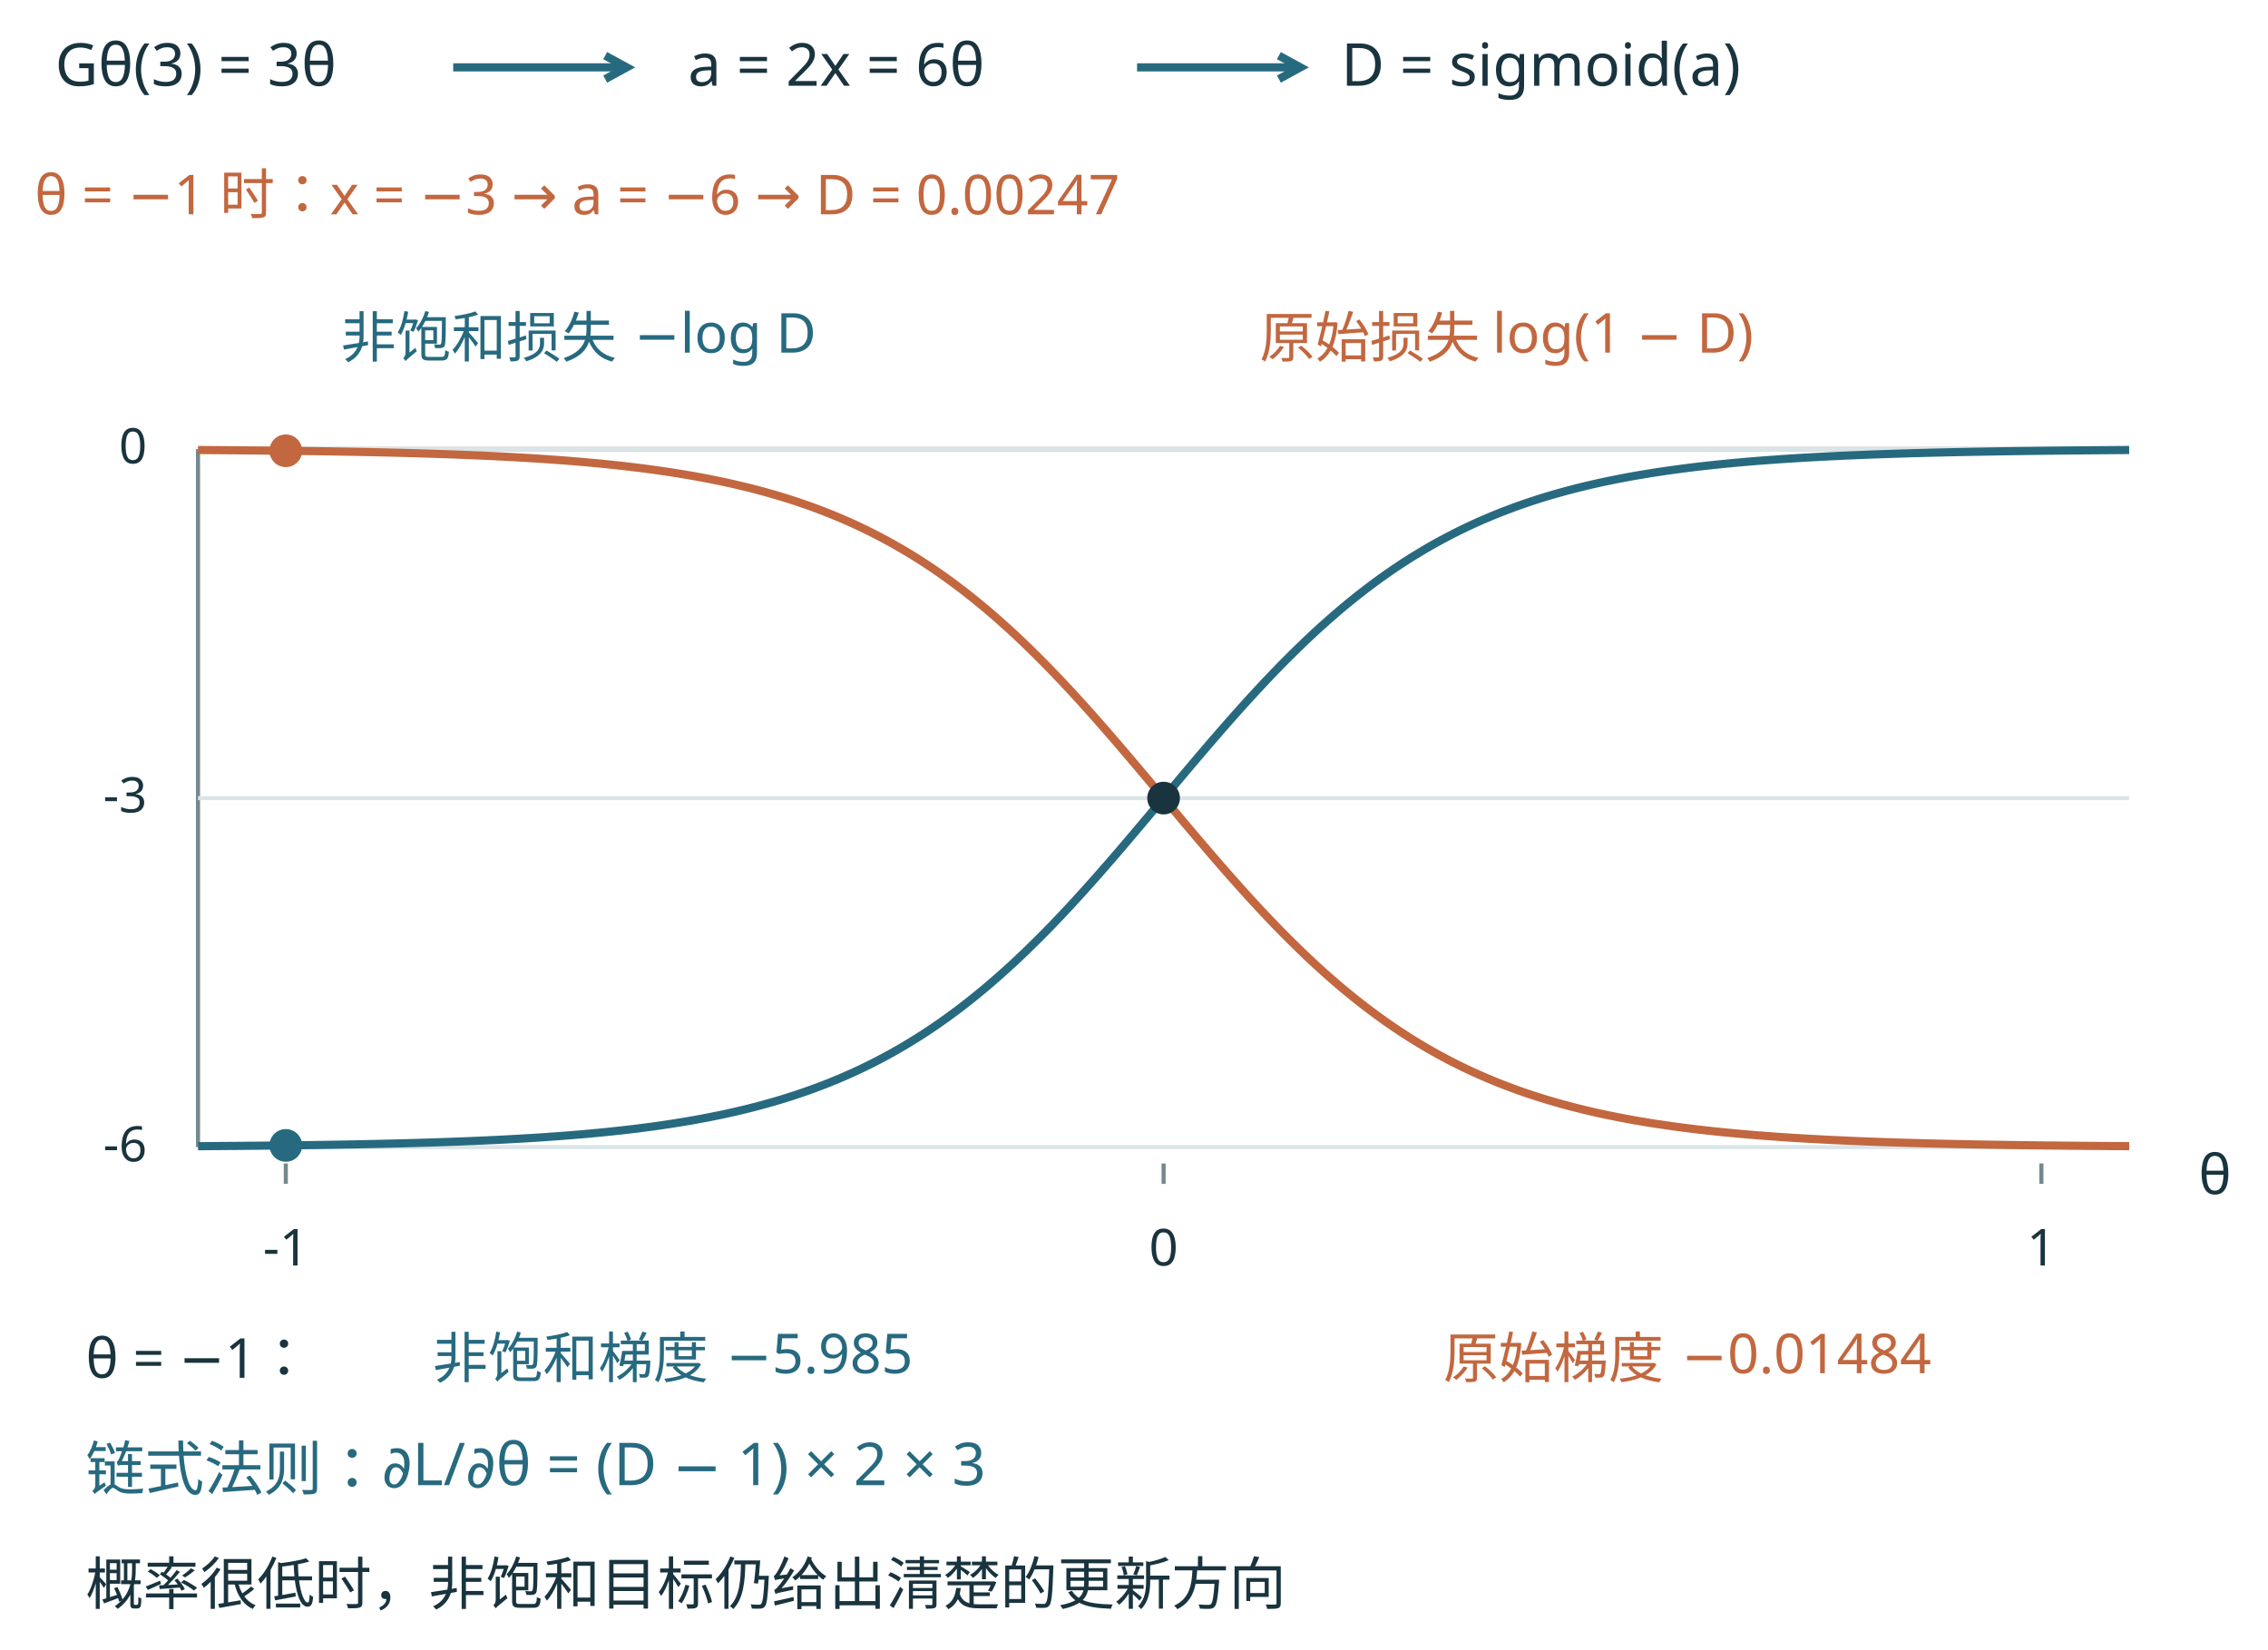
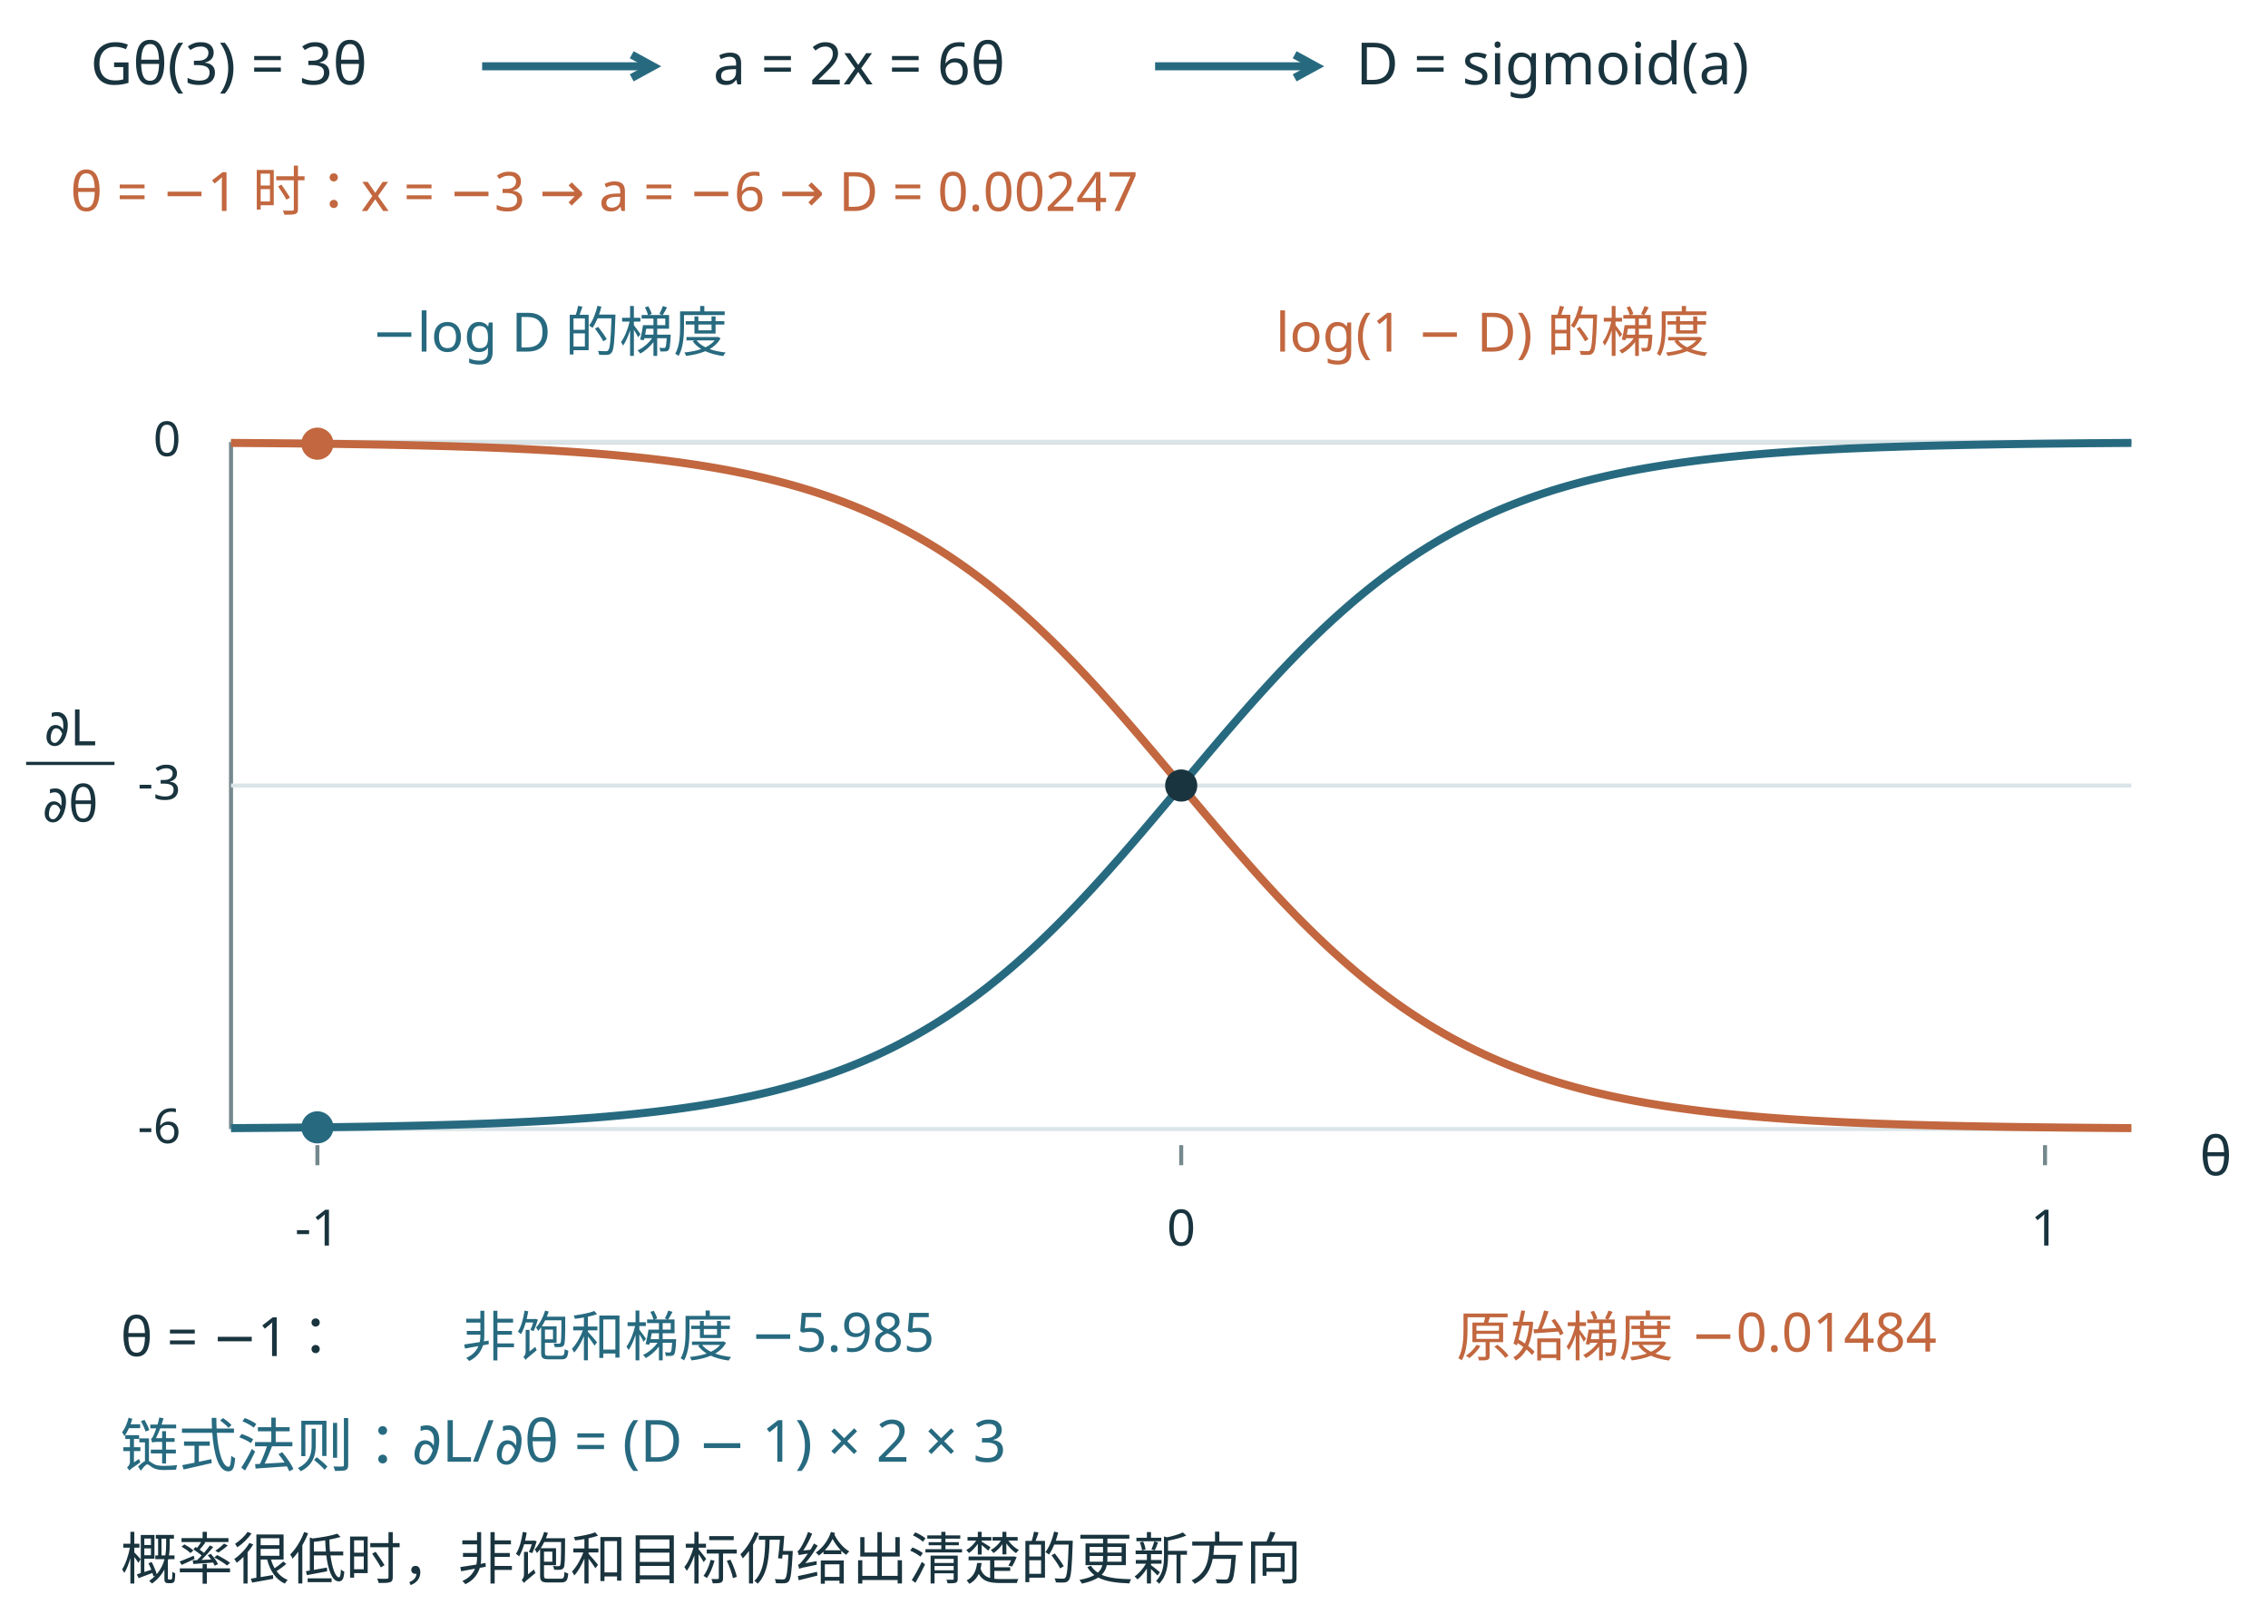
- <svg xmlns="http://www.w3.org/2000/svg" width="1111" height="808" viewBox="53 80 1111 808" role="img">
+ <svg xmlns="http://www.w3.org/2000/svg" width="1129" height="808" viewBox="35 80 1129 808" role="img">
  <rect x="53" y="80" width="1111" height="808" fill="#ffffff" />
  <rect width="1280" height="940" fill="white" />
  <g font-family="Microsoft YaHei, sans-serif">
    <text x="80" y="122" font-size="29" fill="#19343e" text-anchor="start">Gθ(3) = 3θ</text>
    <line x1="275" y1="113" x2="360" y2="113" stroke="#276a80" stroke-width="4" />
    <path d="M349.47,118.75 L360.00,113.00 L349.47,107.25" fill="none" stroke="#276a80" stroke-width="4" />
    <text x="390" y="122" font-size="29" fill="#19343e" text-anchor="start">a = 2x = 6θ</text>
    <line x1="610" y1="113" x2="690" y2="113" stroke="#276a80" stroke-width="4" />
    <path d="M679.47,118.75 L690.00,113.00 L679.47,107.25" fill="none" stroke="#276a80" stroke-width="4" />
    <text x="710" y="122" font-size="29" fill="#19343e" text-anchor="start">D = sigmoid(a)</text>
    <text x="70" y="185" font-size="27" fill="#c2673f" text-anchor="start">θ = −1 时：x = −3 → a = −6 → D = 0.00247</text>
    <line x1="150" y1="300" x2="1096" y2="300" stroke="#74888d" stroke-width="2" />
    <line x1="150" y1="300" x2="150" y2="642" stroke="#74888d" stroke-width="2" />
    <line x1="150" y1="642" x2="1096" y2="642" stroke="#dbe5e8" stroke-width="2" />
    <text x="125" y="649" font-size="24" fill="#19343e" text-anchor="end">-6</text>
    <line x1="150" y1="471" x2="1096" y2="471" stroke="#dbe5e8" stroke-width="2" />
    <text x="125" y="478" font-size="24" fill="#19343e" text-anchor="end">-3</text>
    <line x1="150" y1="300" x2="1096" y2="300" stroke="#dbe5e8" stroke-width="2" />
    <text x="125" y="307" font-size="24" fill="#19343e" text-anchor="end">0</text>
    <path d="M150.00,641.54 L152.37,641.52 L154.73,641.50 L157.09,641.49 L159.46,641.47 L161.83,641.45 L164.19,641.43 L166.56,641.41 L168.92,641.40 L171.29,641.38 L173.65,641.35 L176.01,641.33 L178.38,641.31 L180.74,641.29 L183.11,641.26 L185.48,641.24 L187.84,641.21 L190.20,641.19 L192.57,641.16 L194.94,641.13 L197.30,641.10 L199.67,641.07 L202.03,641.04 L204.40,641.01 L206.76,640.98 L209.12,640.94 L211.49,640.91 L213.86,640.87 L216.22,640.83 L218.58,640.79 L220.95,640.75 L223.31,640.71 L225.68,640.67 L228.05,640.62 L230.41,640.58 L232.78,640.53 L235.14,640.48 L237.50,640.43 L239.87,640.38 L242.24,640.32 L244.60,640.27 L246.97,640.21 L249.33,640.15 L251.70,640.09 L254.06,640.02 L256.43,639.96 L258.79,639.89 L261.15,639.82 L263.52,639.75 L265.89,639.67 L268.25,639.59 L270.62,639.51 L272.98,639.43 L275.35,639.35 L277.71,639.26 L280.07,639.17 L282.44,639.07 L284.81,638.97 L287.17,638.87 L289.53,638.77 L291.90,638.66 L294.26,638.55 L296.63,638.44 L299.00,638.32 L301.36,638.20 L303.73,638.07 L306.09,637.94 L308.46,637.81 L310.82,637.67 L313.19,637.52 L315.55,637.38 L317.92,637.22 L320.28,637.07 L322.64,636.90 L325.01,636.73 L327.38,636.56 L329.74,636.38 L332.11,636.20 L334.47,636.00 L336.84,635.81 L339.20,635.60 L341.56,635.39 L343.93,635.17 L346.30,634.95 L348.66,634.72 L351.02,634.48 L353.39,634.23 L355.75,633.98 L358.12,633.72 L360.49,633.45 L362.85,633.17 L365.22,632.88 L367.58,632.58 L369.95,632.27 L372.31,631.96 L374.68,631.63 L377.04,631.29 L379.41,630.94 L381.77,630.59 L384.14,630.22 L386.50,629.83 L388.87,629.44 L391.23,629.04 L393.60,628.62 L395.96,628.19 L398.33,627.74 L400.69,627.29 L403.06,626.81 L405.42,626.33 L407.79,625.83 L410.15,625.31 L412.52,624.78 L414.88,624.23 L417.25,623.67 L419.61,623.09 L421.98,622.49 L424.34,621.87 L426.71,621.24 L429.07,620.58 L431.44,619.91 L433.80,619.22 L436.17,618.51 L438.53,617.78 L440.90,617.02 L443.26,616.25 L445.63,615.45 L447.99,614.63 L450.36,613.79 L452.72,612.92 L455.09,612.03 L457.45,611.12 L459.81,610.18 L462.18,609.21 L464.55,608.22 L466.91,607.20 L469.28,606.16 L471.64,605.09 L474.01,603.99 L476.37,602.86 L478.74,601.70 L481.10,600.51 L483.47,599.29 L485.83,598.04 L488.20,596.76 L490.56,595.45 L492.93,594.11 L495.29,592.73 L497.66,591.32 L500.02,589.88 L502.39,588.41 L504.75,586.90 L507.12,585.36 L509.48,583.78 L511.85,582.17 L514.21,580.52 L516.58,578.84 L518.94,577.12 L521.31,575.37 L523.67,573.58 L526.04,571.76 L528.40,569.90 L530.77,568.00 L533.13,566.07 L535.50,564.11 L537.86,562.10 L540.23,560.06 L542.59,557.99 L544.96,555.88 L547.32,553.74 L549.69,551.56 L552.05,549.35 L554.42,547.10 L556.78,544.82 L559.14,542.51 L561.51,540.17 L563.88,537.79 L566.24,535.39 L568.61,532.95 L570.97,530.48 L573.34,527.99 L575.70,525.47 L578.07,522.92 L580.43,520.34 L582.80,517.75 L585.16,515.12 L587.53,512.48 L589.89,509.81 L592.26,507.13 L594.62,504.42 L596.99,501.70 L599.35,498.96 L601.72,496.21 L604.08,493.44 L606.45,490.66 L608.81,487.87 L611.17,485.08 L613.54,482.27 L615.90,479.46 L618.27,476.64 L620.63,473.82 L623.00,471.00 L625.37,468.18 L627.73,465.36 L630.10,462.54 L632.46,459.73 L634.83,456.92 L637.19,454.13 L639.56,451.34 L641.92,448.56 L644.29,445.79 L646.65,443.04 L649.02,440.30 L651.38,437.58 L653.75,434.87 L656.11,432.19 L658.48,429.52 L660.84,426.88 L663.21,424.25 L665.57,421.66 L667.94,419.08 L670.30,416.53 L672.66,414.01 L675.03,411.52 L677.40,409.05 L679.76,406.61 L682.12,404.21 L684.49,401.83 L686.86,399.49 L689.22,397.18 L691.59,394.90 L693.95,392.65 L696.32,390.44 L698.68,388.26 L701.05,386.12 L703.41,384.01 L705.78,381.94 L708.14,379.90 L710.50,377.89 L712.87,375.93 L715.24,374.00 L717.60,372.10 L719.97,370.24 L722.33,368.42 L724.70,366.63 L727.06,364.88 L729.43,363.16 L731.79,361.48 L734.15,359.83 L736.52,358.22 L738.89,356.64 L741.25,355.10 L743.62,353.59 L745.98,352.12 L748.35,350.68 L750.71,349.27 L753.08,347.89 L755.44,346.55 L757.81,345.24 L760.17,343.96 L762.54,342.71 L764.90,341.49 L767.27,340.30 L769.63,339.14 L772.00,338.01 L774.36,336.91 L776.73,335.84 L779.09,334.80 L781.46,333.78 L783.82,332.79 L786.19,331.82 L788.55,330.88 L790.92,329.97 L793.28,329.08 L795.64,328.21 L798.01,327.37 L800.38,326.55 L802.74,325.75 L805.11,324.98 L807.47,324.22 L809.84,323.49 L812.20,322.78 L814.57,322.09 L816.93,321.42 L819.30,320.76 L821.66,320.13 L824.03,319.51 L826.39,318.91 L828.76,318.33 L831.12,317.77 L833.49,317.22 L835.85,316.69 L838.22,316.17 L840.58,315.67 L842.95,315.19 L845.31,314.71 L847.68,314.26 L850.04,313.81 L852.41,313.38 L854.77,312.96 L857.13,312.56 L859.50,312.17 L861.87,311.78 L864.23,311.41 L866.60,311.06 L868.96,310.71 L871.33,310.37 L873.69,310.04 L876.06,309.73 L878.42,309.42 L880.79,309.12 L883.15,308.83 L885.52,308.55 L887.88,308.28 L890.25,308.02 L892.61,307.77 L894.98,307.52 L897.34,307.28 L899.71,307.05 L902.07,306.83 L904.44,306.61 L906.80,306.40 L909.17,306.19 L911.53,306.00 L913.90,305.80 L916.26,305.62 L918.62,305.44 L920.99,305.27 L923.36,305.10 L925.72,304.93 L928.09,304.78 L930.45,304.62 L932.82,304.48 L935.18,304.33 L937.55,304.19 L939.91,304.06 L942.28,303.93 L944.64,303.80 L947.01,303.68 L949.37,303.56 L951.74,303.45 L954.10,303.34 L956.47,303.23 L958.83,303.13 L961.20,303.03 L963.56,302.93 L965.93,302.83 L968.29,302.74 L970.66,302.65 L973.02,302.57 L975.39,302.49 L977.75,302.41 L980.12,302.33 L982.48,302.25 L984.85,302.18 L987.21,302.11 L989.58,302.04 L991.94,301.98 L994.31,301.91 L996.67,301.85 L999.04,301.79 L1001.40,301.73 L1003.77,301.68 L1006.13,301.62 L1008.50,301.57 L1010.86,301.52 L1013.23,301.47 L1015.59,301.42 L1017.96,301.38 L1020.32,301.33 L1022.69,301.29 L1025.05,301.25 L1027.41,301.21 L1029.78,301.17 L1032.14,301.13 L1034.51,301.09 L1036.88,301.06 L1039.24,301.02 L1041.61,300.99 L1043.97,300.96 L1046.34,300.93 L1048.70,300.90 L1051.07,300.87 L1053.43,300.84 L1055.80,300.81 L1058.16,300.79 L1060.53,300.76 L1062.89,300.74 L1065.26,300.71 L1067.62,300.69 L1069.99,300.67 L1072.35,300.65 L1074.72,300.62 L1077.08,300.60 L1079.45,300.59 L1081.81,300.57 L1084.18,300.55 L1086.54,300.53 L1088.90,300.51 L1091.27,300.50 L1093.64,300.48 L1096.00,300.46" fill="none" stroke="#276a80" stroke-width="4" />
    <path d="M150.00,300.46 L152.37,300.48 L154.73,300.50 L157.09,300.51 L159.46,300.53 L161.83,300.55 L164.19,300.57 L166.56,300.59 L168.92,300.60 L171.29,300.62 L173.65,300.65 L176.01,300.67 L178.38,300.69 L180.74,300.71 L183.11,300.74 L185.48,300.76 L187.84,300.79 L190.20,300.81 L192.57,300.84 L194.94,300.87 L197.30,300.90 L199.67,300.93 L202.03,300.96 L204.40,300.99 L206.76,301.02 L209.12,301.06 L211.49,301.09 L213.86,301.13 L216.22,301.17 L218.58,301.21 L220.95,301.25 L223.31,301.29 L225.68,301.33 L228.05,301.38 L230.41,301.42 L232.78,301.47 L235.14,301.52 L237.50,301.57 L239.87,301.62 L242.24,301.68 L244.60,301.73 L246.97,301.79 L249.33,301.85 L251.70,301.91 L254.06,301.98 L256.43,302.04 L258.79,302.11 L261.15,302.18 L263.52,302.25 L265.89,302.33 L268.25,302.41 L270.62,302.49 L272.98,302.57 L275.35,302.65 L277.71,302.74 L280.07,302.83 L282.44,302.93 L284.81,303.03 L287.17,303.13 L289.53,303.23 L291.90,303.34 L294.26,303.45 L296.63,303.56 L299.00,303.68 L301.36,303.80 L303.73,303.93 L306.09,304.06 L308.46,304.19 L310.82,304.33 L313.19,304.48 L315.55,304.62 L317.92,304.78 L320.28,304.93 L322.64,305.10 L325.01,305.27 L327.38,305.44 L329.74,305.62 L332.11,305.80 L334.47,306.00 L336.84,306.19 L339.20,306.40 L341.56,306.61 L343.93,306.83 L346.30,307.05 L348.66,307.28 L351.02,307.52 L353.39,307.77 L355.75,308.02 L358.12,308.28 L360.49,308.55 L362.85,308.83 L365.22,309.12 L367.58,309.42 L369.95,309.73 L372.31,310.04 L374.68,310.37 L377.04,310.71 L379.41,311.06 L381.77,311.41 L384.14,311.78 L386.50,312.17 L388.87,312.56 L391.23,312.96 L393.60,313.38 L395.96,313.81 L398.33,314.26 L400.69,314.71 L403.06,315.19 L405.42,315.67 L407.79,316.17 L410.15,316.69 L412.52,317.22 L414.88,317.77 L417.25,318.33 L419.61,318.91 L421.98,319.51 L424.34,320.13 L426.71,320.76 L429.07,321.42 L431.44,322.09 L433.80,322.78 L436.17,323.49 L438.53,324.22 L440.90,324.98 L443.26,325.75 L445.63,326.55 L447.99,327.37 L450.36,328.21 L452.72,329.08 L455.09,329.97 L457.45,330.88 L459.81,331.82 L462.18,332.79 L464.55,333.78 L466.91,334.80 L469.28,335.84 L471.64,336.91 L474.01,338.01 L476.37,339.14 L478.74,340.30 L481.10,341.49 L483.47,342.71 L485.83,343.96 L488.20,345.24 L490.56,346.55 L492.93,347.89 L495.29,349.27 L497.66,350.68 L500.02,352.12 L502.39,353.59 L504.75,355.10 L507.12,356.64 L509.48,358.22 L511.85,359.83 L514.21,361.48 L516.58,363.16 L518.94,364.88 L521.31,366.63 L523.67,368.42 L526.04,370.24 L528.40,372.10 L530.77,374.00 L533.13,375.93 L535.50,377.89 L537.86,379.90 L540.23,381.94 L542.59,384.01 L544.96,386.12 L547.32,388.26 L549.69,390.44 L552.05,392.65 L554.42,394.90 L556.78,397.18 L559.14,399.49 L561.51,401.83 L563.88,404.21 L566.24,406.61 L568.61,409.05 L570.97,411.52 L573.34,414.01 L575.70,416.53 L578.07,419.08 L580.43,421.66 L582.80,424.25 L585.16,426.88 L587.53,429.52 L589.89,432.19 L592.26,434.87 L594.62,437.58 L596.99,440.30 L599.35,443.04 L601.72,445.79 L604.08,448.56 L606.45,451.34 L608.81,454.13 L611.17,456.92 L613.54,459.73 L615.90,462.54 L618.27,465.36 L620.63,468.18 L623.00,471.00 L625.37,473.82 L627.73,476.64 L630.10,479.46 L632.46,482.27 L634.83,485.08 L637.19,487.87 L639.56,490.66 L641.92,493.44 L644.29,496.21 L646.65,498.96 L649.02,501.70 L651.38,504.42 L653.75,507.13 L656.11,509.81 L658.48,512.48 L660.84,515.12 L663.21,517.75 L665.57,520.34 L667.94,522.92 L670.30,525.47 L672.66,527.99 L675.03,530.48 L677.40,532.95 L679.76,535.39 L682.12,537.79 L684.49,540.17 L686.86,542.51 L689.22,544.82 L691.59,547.10 L693.95,549.35 L696.32,551.56 L698.68,553.74 L701.05,555.88 L703.41,557.99 L705.78,560.06 L708.14,562.10 L710.50,564.11 L712.87,566.07 L715.24,568.00 L717.60,569.90 L719.97,571.76 L722.33,573.58 L724.70,575.37 L727.06,577.12 L729.43,578.84 L731.79,580.52 L734.15,582.17 L736.52,583.78 L738.89,585.36 L741.25,586.90 L743.62,588.41 L745.98,589.88 L748.35,591.32 L750.71,592.73 L753.08,594.11 L755.44,595.45 L757.81,596.76 L760.17,598.04 L762.54,599.29 L764.90,600.51 L767.27,601.70 L769.63,602.86 L772.00,603.99 L774.36,605.09 L776.73,606.16 L779.09,607.20 L781.46,608.22 L783.82,609.21 L786.19,610.18 L788.55,611.12 L790.92,612.03 L793.28,612.92 L795.64,613.79 L798.01,614.63 L800.38,615.45 L802.74,616.25 L805.11,617.02 L807.47,617.78 L809.84,618.51 L812.20,619.22 L814.57,619.91 L816.93,620.58 L819.30,621.24 L821.66,621.87 L824.03,622.49 L826.39,623.09 L828.76,623.67 L831.12,624.23 L833.49,624.78 L835.85,625.31 L838.22,625.83 L840.58,626.33 L842.95,626.81 L845.31,627.29 L847.68,627.74 L850.04,628.19 L852.41,628.62 L854.77,629.04 L857.13,629.44 L859.50,629.83 L861.87,630.22 L864.23,630.59 L866.60,630.94 L868.96,631.29 L871.33,631.63 L873.69,631.96 L876.06,632.27 L878.42,632.58 L880.79,632.88 L883.15,633.17 L885.52,633.45 L887.88,633.72 L890.25,633.98 L892.61,634.23 L894.98,634.48 L897.34,634.72 L899.71,634.95 L902.07,635.17 L904.44,635.39 L906.80,635.60 L909.17,635.81 L911.53,636.00 L913.90,636.20 L916.26,636.38 L918.62,636.56 L920.99,636.73 L923.36,636.90 L925.72,637.07 L928.09,637.22 L930.45,637.38 L932.82,637.52 L935.18,637.67 L937.55,637.81 L939.91,637.94 L942.28,638.07 L944.64,638.20 L947.01,638.32 L949.37,638.44 L951.74,638.55 L954.10,638.66 L956.47,638.77 L958.83,638.87 L961.20,638.97 L963.56,639.07 L965.93,639.17 L968.29,639.26 L970.66,639.35 L973.02,639.43 L975.39,639.51 L977.75,639.59 L980.12,639.67 L982.48,639.75 L984.85,639.82 L987.21,639.89 L989.58,639.96 L991.94,640.02 L994.31,640.09 L996.67,640.15 L999.04,640.21 L1001.40,640.27 L1003.77,640.32 L1006.13,640.38 L1008.50,640.43 L1010.86,640.48 L1013.23,640.53 L1015.59,640.58 L1017.96,640.62 L1020.32,640.67 L1022.69,640.71 L1025.05,640.75 L1027.41,640.79 L1029.78,640.83 L1032.14,640.87 L1034.51,640.91 L1036.88,640.94 L1039.24,640.98 L1041.61,641.01 L1043.97,641.04 L1046.34,641.07 L1048.70,641.10 L1051.07,641.13 L1053.43,641.16 L1055.80,641.19 L1058.16,641.21 L1060.53,641.24 L1062.89,641.26 L1065.26,641.29 L1067.62,641.31 L1069.99,641.33 L1072.35,641.35 L1074.72,641.38 L1077.08,641.40 L1079.45,641.41 L1081.81,641.43 L1084.18,641.45 L1086.54,641.47 L1088.90,641.49 L1091.27,641.50 L1093.64,641.52 L1096.00,641.54" fill="none" stroke="#c2673f" stroke-width="4" />
    <line x1="193" y1="650" x2="193" y2="660" stroke="#74888d" stroke-width="2" />
    <text x="193" y="700" font-size="25" fill="#19343e" text-anchor="middle">-1</text>
    <line x1="623.0" y1="650" x2="623.0" y2="660" stroke="#74888d" stroke-width="2" />
    <text x="623.0" y="700" font-size="25" fill="#19343e" text-anchor="middle">0</text>
    <line x1="1053.0" y1="650" x2="1053.0" y2="660" stroke="#74888d" stroke-width="2" />
    <text x="1053.0" y="700" font-size="25" fill="#19343e" text-anchor="middle">1</text>
    <circle cx="193" cy="641.154" r="8" fill="#276a80" />
    <circle cx="193" cy="300.846" r="8" fill="#c2673f" />
    <circle cx="623.0" cy="471" r="8" fill="#19343e" />
    <text x="1130" y="665" font-size="27" fill="#19343e" text-anchor="start">θ</text>
-     <text x="220" y="255" font-size="27" fill="#276a80" text-anchor="start">非饱和损失 −log D</text>
-     <text x="670" y="255" font-size="27" fill="#c2673f" text-anchor="start">原始损失 log(1 − D)</text>
+     <text x="220" y="255" font-size="27" fill="#276a80" text-anchor="start">−log D 的梯度</text>
+     <text x="670" y="255" font-size="27" fill="#c2673f" text-anchor="start">log(1 − D) 的梯度</text>
    <text x="95" y="755" font-size="27" fill="#19343e" text-anchor="start">θ = −1：</text>
    <text x="265" y="755" font-size="27" fill="#276a80" text-anchor="start">非饱和梯度 −5.985</text>
    <text x="760" y="755" font-size="27" fill="#c2673f" text-anchor="start">原始梯度 −0.01484</text>
    <text x="95" y="810" font-size="29" fill="#276a80" text-anchor="start">链式法则：∂L/∂θ = (D − 1) × 2 × 3</text>
    <text x="95" y="866" font-size="28" fill="#19343e" text-anchor="start">概率很低时，非饱和目标仍给出清楚的更新方向</text>
+     <g font-size="25" fill="#19343e" text-anchor="middle" aria-label="目标对生成器参数的导数">
+       <text x="70" y="451">∂L</text>
+       <line x1="48" y1="460" x2="92" y2="460" stroke="#19343e" stroke-width="1.6" />
+       <text x="70" y="489">∂θ</text>
+     </g>
  </g>
</svg>
